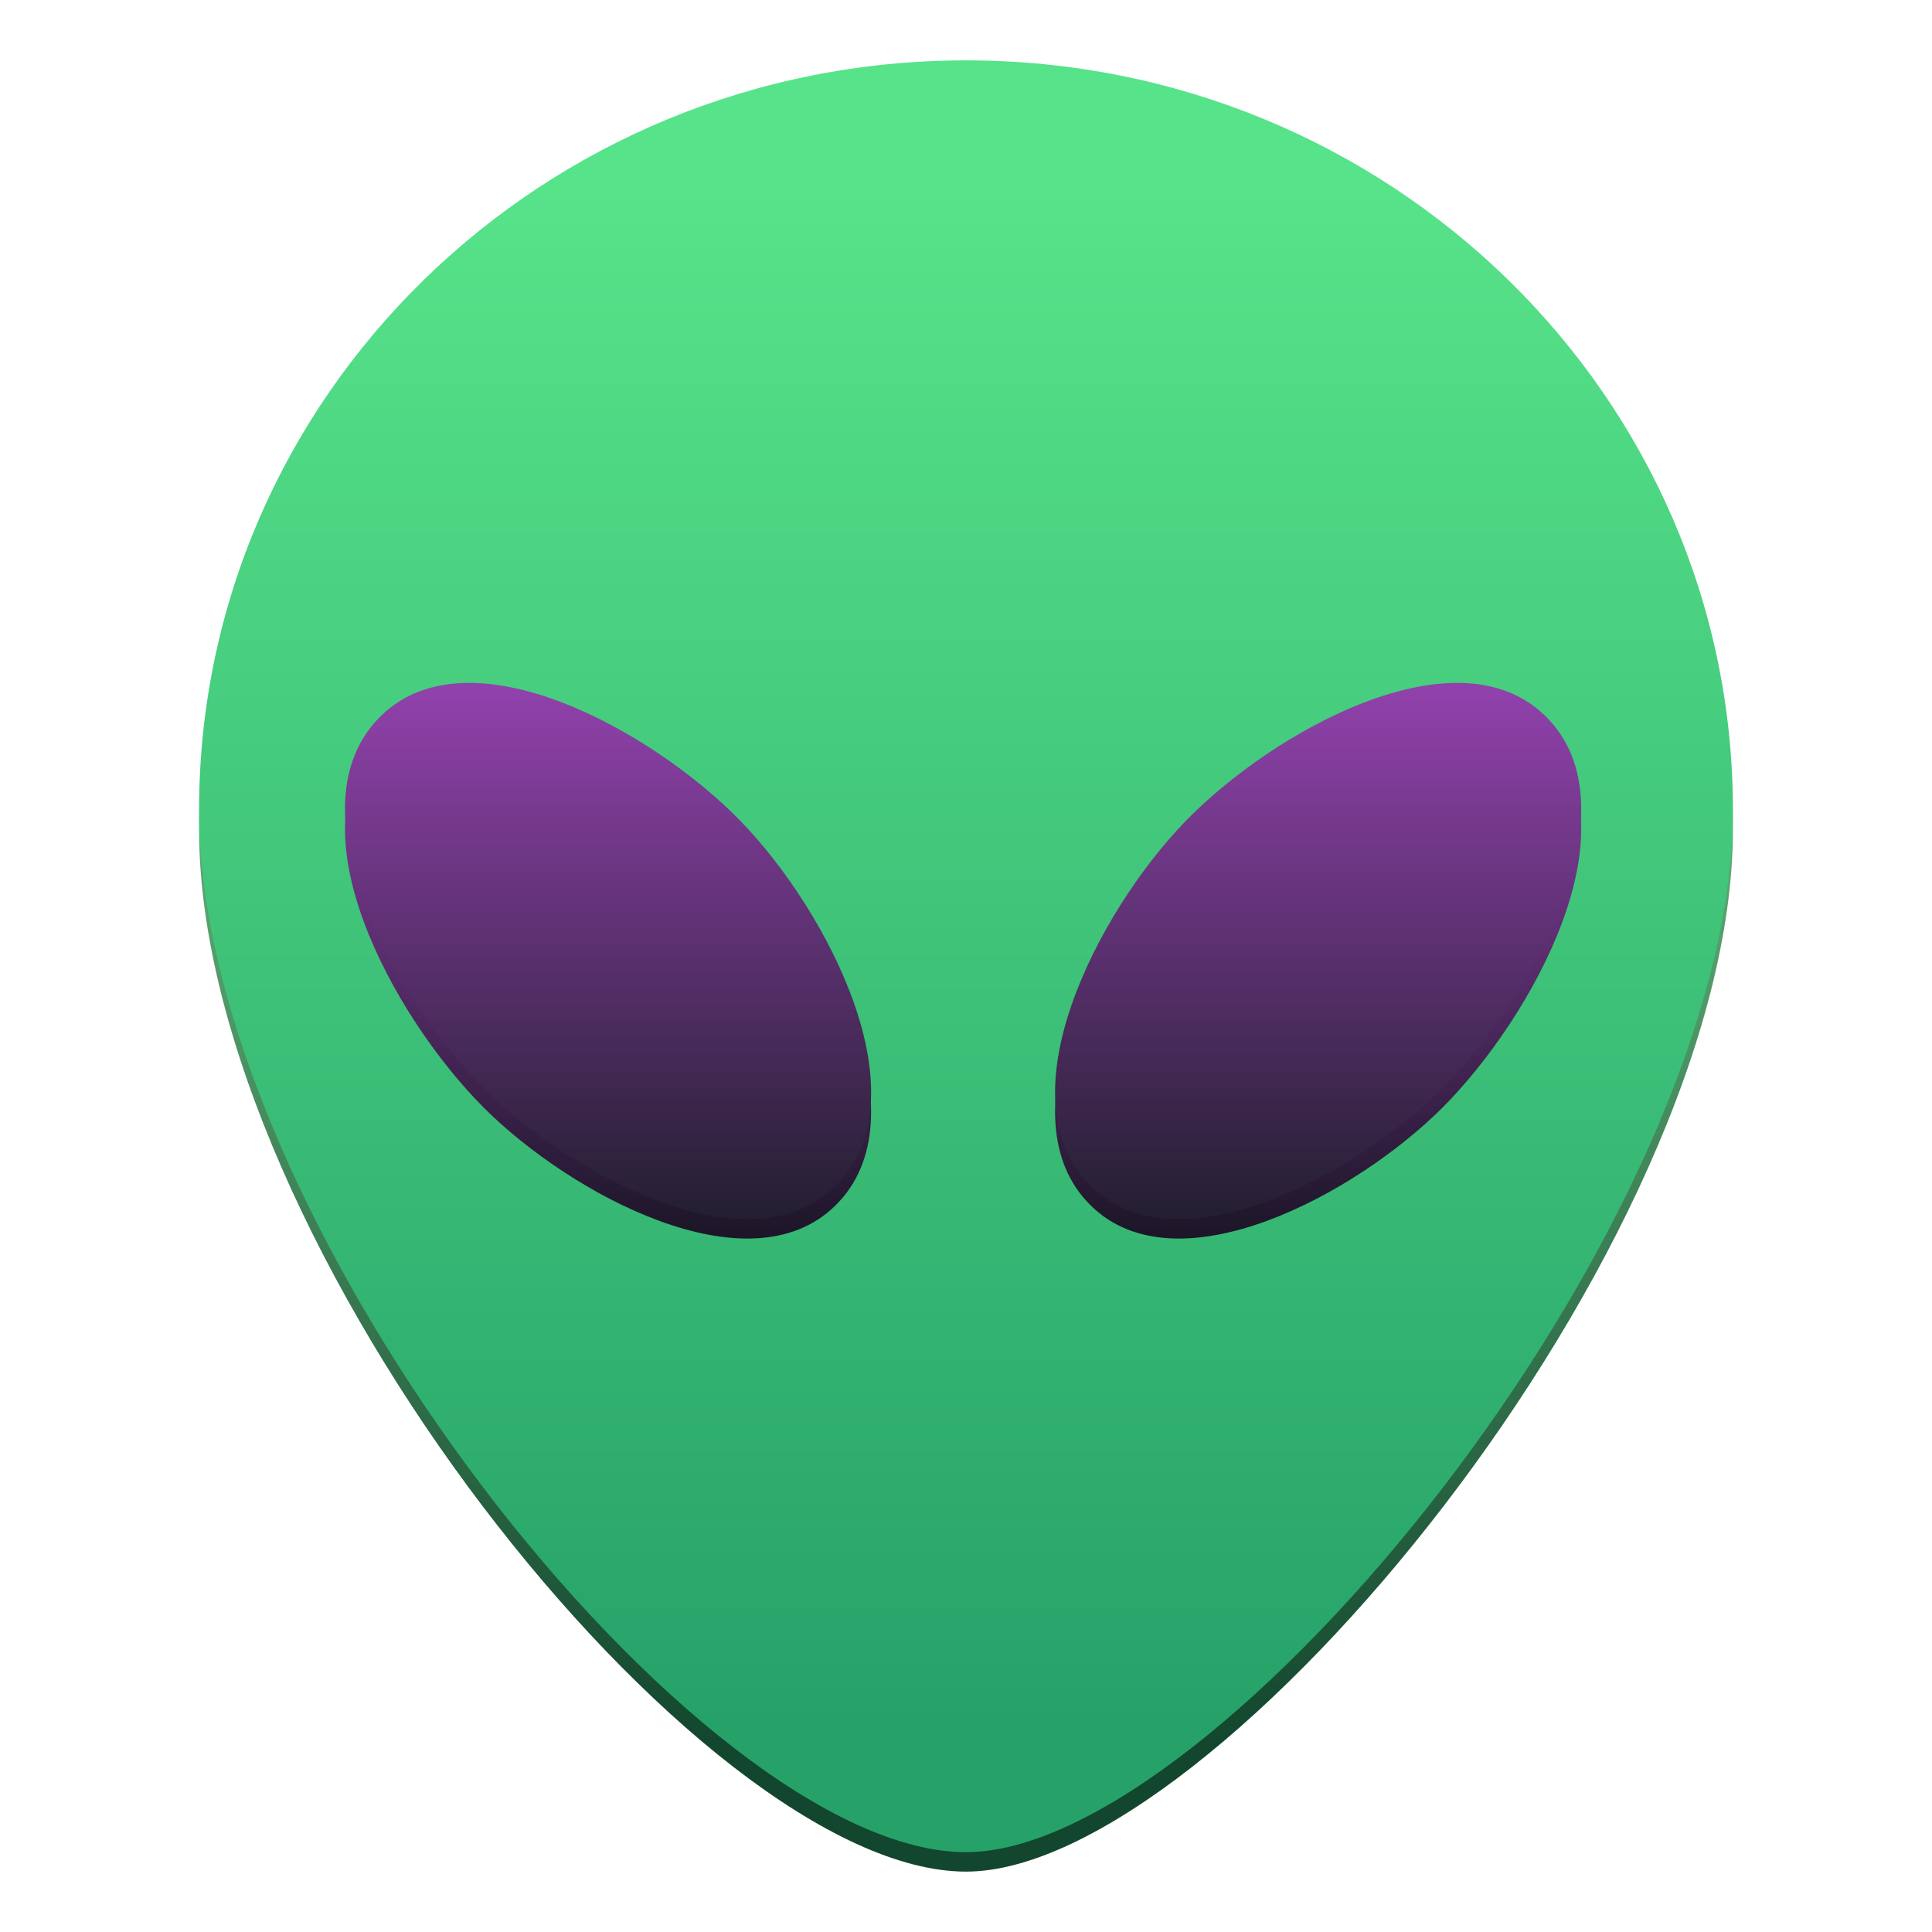
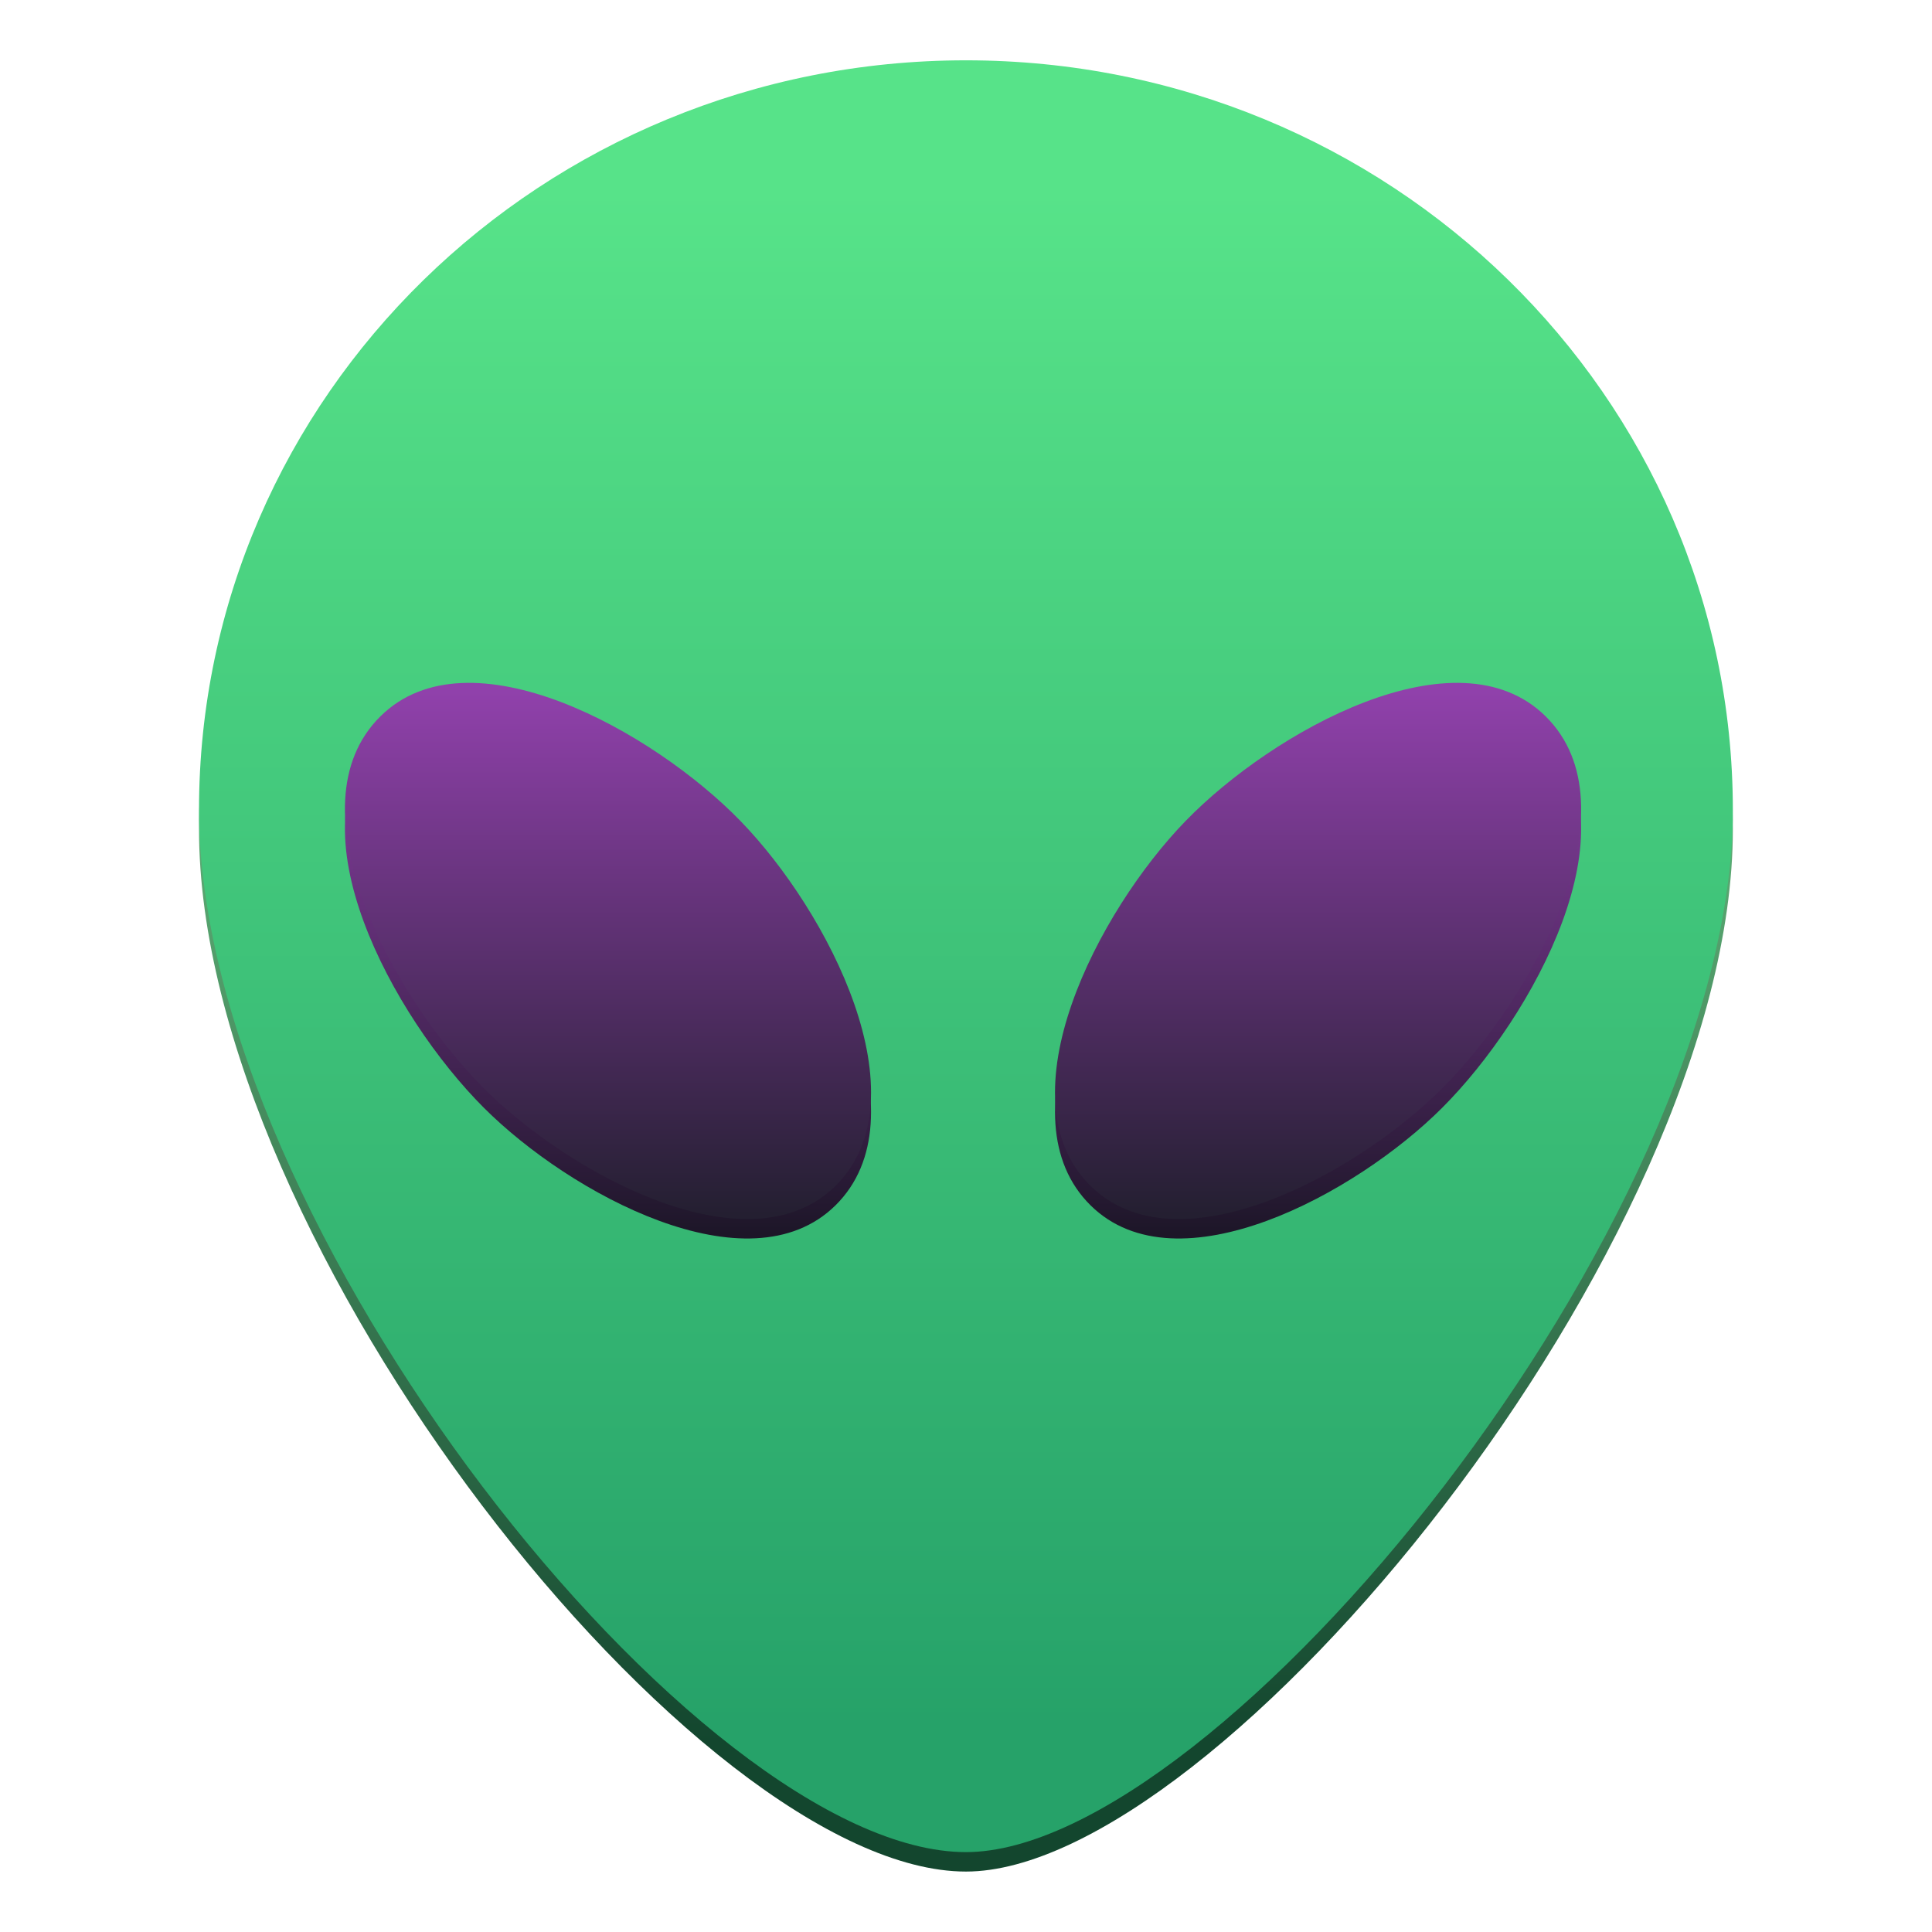
- <svg xmlns="http://www.w3.org/2000/svg" xmlns:xlink="http://www.w3.org/1999/xlink" width="96" height="96" viewBox="0 0 25.4 25.4" version="1.1" id="svg1">
-   <defs id="defs1">
-     <linearGradient xlink:href="#linearGradient20" id="linearGradient19" gradientUnits="userSpaceOnUse" x1="63.921" y1="193.629" x2="63.921" y2="272.472" gradientTransform="translate(0,1)" />
-     <linearGradient id="linearGradient20">
-       <stop style="stop-color:#8ff0a4;stop-opacity:1;" offset="0" id="stop19" />
-       <stop style="stop-color:#13462e;stop-opacity:1;" offset="1" id="stop20" />
+ <svg xmlns="http://www.w3.org/2000/svg" xmlns:xlink="http://www.w3.org/1999/xlink" width="96" height="96" viewBox="0 0 25.4 25.4">
+   <defs>
+     <linearGradient xlink:href="#a" id="e" x1="63.921" x2="63.921" y1="193.629" y2="272.472" gradientTransform="translate(0 1)" gradientUnits="userSpaceOnUse" />
+     <linearGradient id="a">
+       <stop offset="0" style="stop-color:#8ff0a4;stop-opacity:1" />
+       <stop offset="1" style="stop-color:#13462e;stop-opacity:1" />
    </linearGradient>
-     <linearGradient xlink:href="#linearGradient13" id="linearGradient14" x1="63.921" y1="193.629" x2="63.921" y2="272.472" gradientUnits="userSpaceOnUse" />
-     <linearGradient id="linearGradient13">
-       <stop style="stop-color:#57e389;stop-opacity:1;" offset="0" id="stop13" />
-       <stop style="stop-color:#26a269;stop-opacity:1;" offset="1" id="stop14" />
+     <linearGradient xlink:href="#b" id="f" x1="63.921" x2="63.921" y1="193.629" y2="272.472" gradientUnits="userSpaceOnUse" />
+     <linearGradient id="b">
+       <stop offset="0" style="stop-color:#57e389;stop-opacity:1" />
+       <stop offset="1" style="stop-color:#26a269;stop-opacity:1" />
    </linearGradient>
-     <linearGradient xlink:href="#linearGradient24" id="linearGradient23" gradientUnits="userSpaceOnUse" x1="45.522" y1="219.258" x2="45.522" y2="246.303" gradientTransform="translate(2.4314228e-7,1.000006)" />
-     <linearGradient id="linearGradient24">
-       <stop style="stop-color:#9141ac;stop-opacity:1;" offset="0" id="stop23" />
-       <stop style="stop-color:#1d1628;stop-opacity:1;" offset="1" id="stop24" />
+     <linearGradient xlink:href="#c" id="g" x1="45.522" x2="45.522" y1="219.258" y2="246.303" gradientTransform="translate(0 1)" gradientUnits="userSpaceOnUse" />
+     <linearGradient id="c">
+       <stop offset="0" style="stop-color:#9141ac;stop-opacity:1" />
+       <stop offset="1" style="stop-color:#1d1628;stop-opacity:1" />
    </linearGradient>
-     <linearGradient xlink:href="#linearGradient15" id="linearGradient16" x1="45.522" y1="219.258" x2="45.522" y2="246.303" gradientUnits="userSpaceOnUse" />
-     <linearGradient id="linearGradient15">
-       <stop style="stop-color:#9141ac;stop-opacity:1;" offset="0" id="stop15" />
-       <stop style="stop-color:#241f31;stop-opacity:1;" offset="1" id="stop16" />
+     <linearGradient xlink:href="#d" id="h" x1="45.522" x2="45.522" y1="219.258" y2="246.303" gradientUnits="userSpaceOnUse" />
+     <linearGradient id="d">
+       <stop offset="0" style="stop-color:#9141ac;stop-opacity:1" />
+       <stop offset="1" style="stop-color:#241f31;stop-opacity:1" />
    </linearGradient>
-     <linearGradient xlink:href="#linearGradient24" id="linearGradient21" gradientUnits="userSpaceOnUse" x1="82.022" y1="219.258" x2="82.022" y2="246.303" gradientTransform="translate(-1.7520418e-6,1.000003)" />
-     <linearGradient xlink:href="#linearGradient15" id="linearGradient18" x1="82.022" y1="219.258" x2="82.022" y2="246.303" gradientUnits="userSpaceOnUse" />
+     <linearGradient xlink:href="#c" id="i" x1="82.022" x2="82.022" y1="219.258" y2="246.303" gradientTransform="translate(0 1)" gradientUnits="userSpaceOnUse" />
+     <linearGradient xlink:href="#d" id="j" x1="82.022" x2="82.022" y1="219.258" y2="246.303" gradientUnits="userSpaceOnUse" />
  </defs>
-   <g id="g24" transform="matrix(0.2557716,0,0,0.2557716,-3.649226,-47.03553)" style="display:inline;enable-background:new">
-     <path style="fill:#000000;fill-rule:evenodd;stroke-width:0.25;stroke-linecap:square;paint-order:stroke fill markers" d="m 99.922,272.452 -9.016,-0.53" id="path2" />
-     <path id="path9-2" style="display:inline;fill:url(#linearGradient19);fill-opacity:1;fill-rule:evenodd;stroke-width:0;stroke-linecap:square;paint-order:stroke fill markers;enable-background:new" d="m 103.342,226.537 c 0,21.284 -26.488,53.563 -39.421,53.563 -13.728,0 -39.421,-32.28 -39.421,-53.563 C 24.5,205.254 42.149,188 63.921,188 c 21.772,0 39.421,17.254 39.421,38.537 z" />
-     <path id="path9" style="display:inline;fill:url(#linearGradient14);fill-opacity:1;fill-rule:evenodd;stroke-width:0;stroke-linecap:square;paint-order:stroke fill markers;enable-background:new" d="m 103.342,225.537 c 0,21.284 -26.488,53.563 -39.421,53.563 -13.728,0 -39.421,-32.28 -39.421,-53.563 C 24.5,204.254 42.149,187 63.921,187 c 21.772,0 39.421,17.254 39.421,38.537 z" />
-     <ellipse style="fill:#747474;fill-opacity:1;fill-rule:evenodd;stroke-width:0;stroke-linecap:square;paint-order:stroke fill markers" id="path10" cx="86.222" cy="224.678" rx="4.066" ry="0.088" />
-     <path id="path12-6" style="display:inline;fill:url(#linearGradient23);fill-opacity:1;fill-rule:evenodd;stroke-width:0;stroke-linecap:square;paint-order:stroke fill markers;enable-background:new" d="m 52.328,227.095 c 4.506,4.635 9.488,14.237 4.879,18.769 -4.456,4.381 -13.643,-0.603 -18.062,-5.021 -4.679,-4.678 -10.026,-14.471 -5.321,-19.123 4.567,-4.516 14.027,0.769 18.504,5.374 z" />
-     <path id="path12" style="fill:url(#linearGradient16);fill-opacity:1;fill-rule:evenodd;stroke-width:0;stroke-linecap:square;paint-order:stroke fill markers" d="m 52.328,226.095 c 4.506,4.635 9.488,14.237 4.879,18.769 -4.456,4.381 -13.643,-0.603 -18.062,-5.021 -4.679,-4.678 -10.026,-14.471 -5.321,-19.123 4.567,-4.516 14.027,0.769 18.504,5.374 z" />
-     <path id="path12-5-7" style="display:inline;fill:url(#linearGradient21);fill-opacity:1;fill-rule:evenodd;stroke-width:0;stroke-linecap:square;paint-order:stroke fill markers;enable-background:new" d="m 75.216,227.095 c -4.506,4.635 -9.488,14.237 -4.879,18.769 4.456,4.381 13.643,-0.603 18.062,-5.021 4.679,-4.678 10.026,-14.471 5.321,-19.123 -4.567,-4.516 -14.027,0.769 -18.504,5.374 z" />
-     <path id="path12-5" style="display:inline;fill:url(#linearGradient18);fill-opacity:1;fill-rule:evenodd;stroke-width:0;stroke-linecap:square;paint-order:stroke fill markers;enable-background:new" d="m 75.216,226.095 c -4.506,4.635 -9.488,14.237 -4.879,18.769 4.456,4.381 13.643,-0.603 18.062,-5.021 4.679,-4.678 10.026,-14.471 5.321,-19.123 -4.567,-4.516 -14.027,0.769 -18.504,5.374 z" />
+   <g style="display:inline" transform="translate(-3.65 -47.036)scale(.25577)">
+     <path d="m99.922 272.452-9.015-.53" style="fill:#000;fill-rule:evenodd;stroke-width:.25;stroke-linecap:square;paint-order:stroke fill markers" />
+     <path d="M103.342 226.537c0 21.284-26.488 53.564-39.42 53.564-13.73 0-39.422-32.28-39.422-53.564S42.15 188 63.921 188s39.421 17.254 39.421 38.537" style="display:inline;fill:url(#e);fill-opacity:1;fill-rule:evenodd;stroke-width:0;stroke-linecap:square;paint-order:stroke fill markers" />
+     <path d="M103.342 225.537c0 21.284-26.488 53.564-39.42 53.564-13.73 0-39.422-32.28-39.422-53.564S42.15 187 63.921 187s39.421 17.254 39.421 38.537" style="display:inline;fill:url(#f);fill-opacity:1;fill-rule:evenodd;stroke-width:0;stroke-linecap:square;paint-order:stroke fill markers" />
+     <ellipse cx="86.222" cy="224.678" rx="4.066" ry=".088" style="fill:#747474;fill-opacity:1;fill-rule:evenodd;stroke-width:0;stroke-linecap:square;paint-order:stroke fill markers" />
+     <path d="M52.328 227.095c4.506 4.635 9.488 14.237 4.88 18.77-4.457 4.38-13.644-.603-18.063-5.021-4.68-4.678-10.026-14.471-5.321-19.123 4.567-4.516 14.027.768 18.504 5.374" style="display:inline;fill:url(#g);fill-opacity:1;fill-rule:evenodd;stroke-width:0;stroke-linecap:square;paint-order:stroke fill markers" />
+     <path d="M52.328 226.095c4.506 4.635 9.488 14.237 4.88 18.77-4.457 4.38-13.644-.603-18.063-5.021-4.68-4.678-10.026-14.471-5.321-19.123 4.567-4.516 14.027.768 18.504 5.374" style="fill:url(#h);fill-opacity:1;fill-rule:evenodd;stroke-width:0;stroke-linecap:square;paint-order:stroke fill markers" />
+     <path d="M75.216 227.095c-4.506 4.635-9.488 14.237-4.88 18.77 4.457 4.38 13.644-.603 18.063-5.021 4.68-4.678 10.026-14.471 5.321-19.123-4.567-4.516-14.027.768-18.504 5.374" style="display:inline;fill:url(#i);fill-opacity:1;fill-rule:evenodd;stroke-width:0;stroke-linecap:square;paint-order:stroke fill markers" />
+     <path d="M75.216 226.095c-4.506 4.635-9.488 14.237-4.88 18.77 4.457 4.38 13.644-.603 18.063-5.021 4.68-4.678 10.026-14.471 5.321-19.123-4.567-4.516-14.027.768-18.504 5.374" style="display:inline;fill:url(#j);fill-opacity:1;fill-rule:evenodd;stroke-width:0;stroke-linecap:square;paint-order:stroke fill markers" />
  </g>
</svg>
